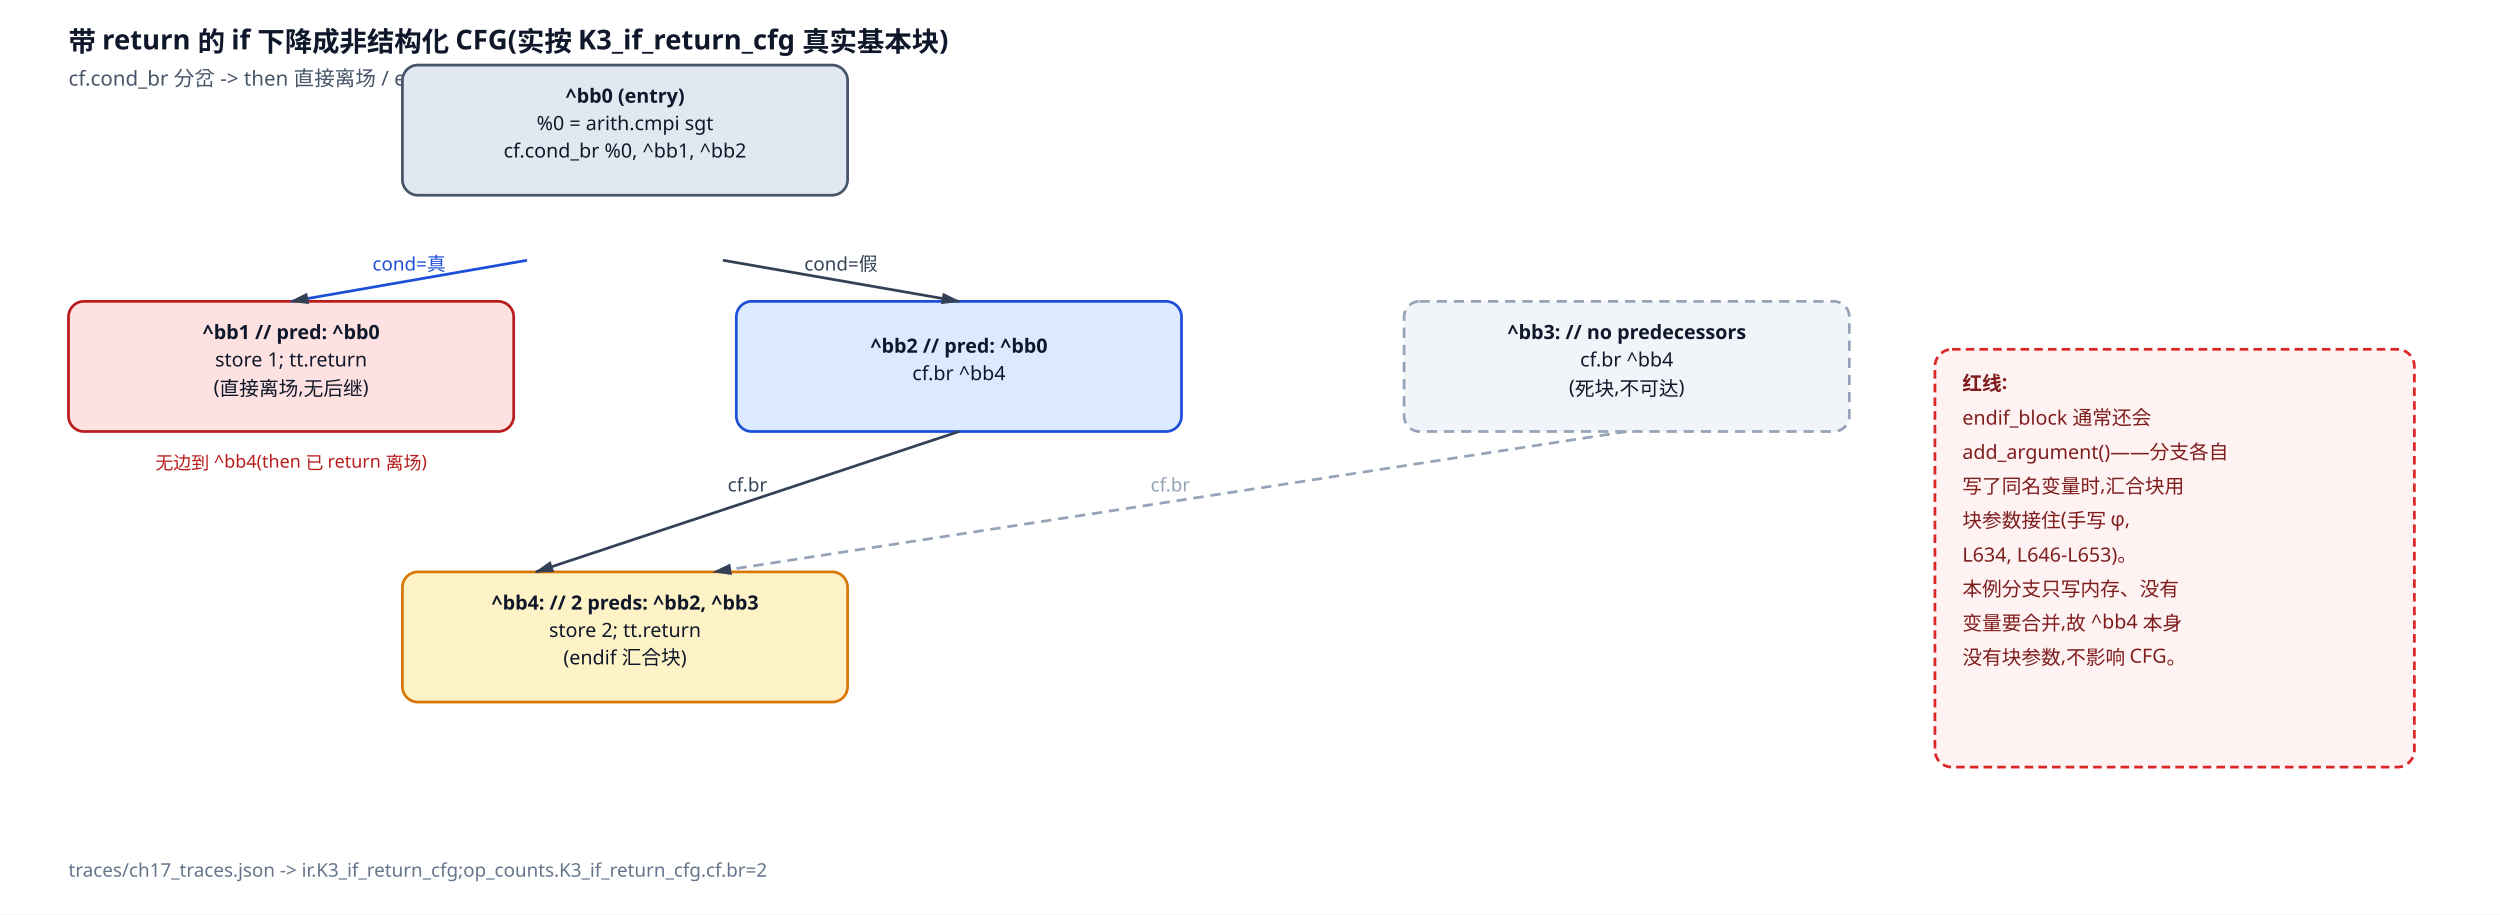
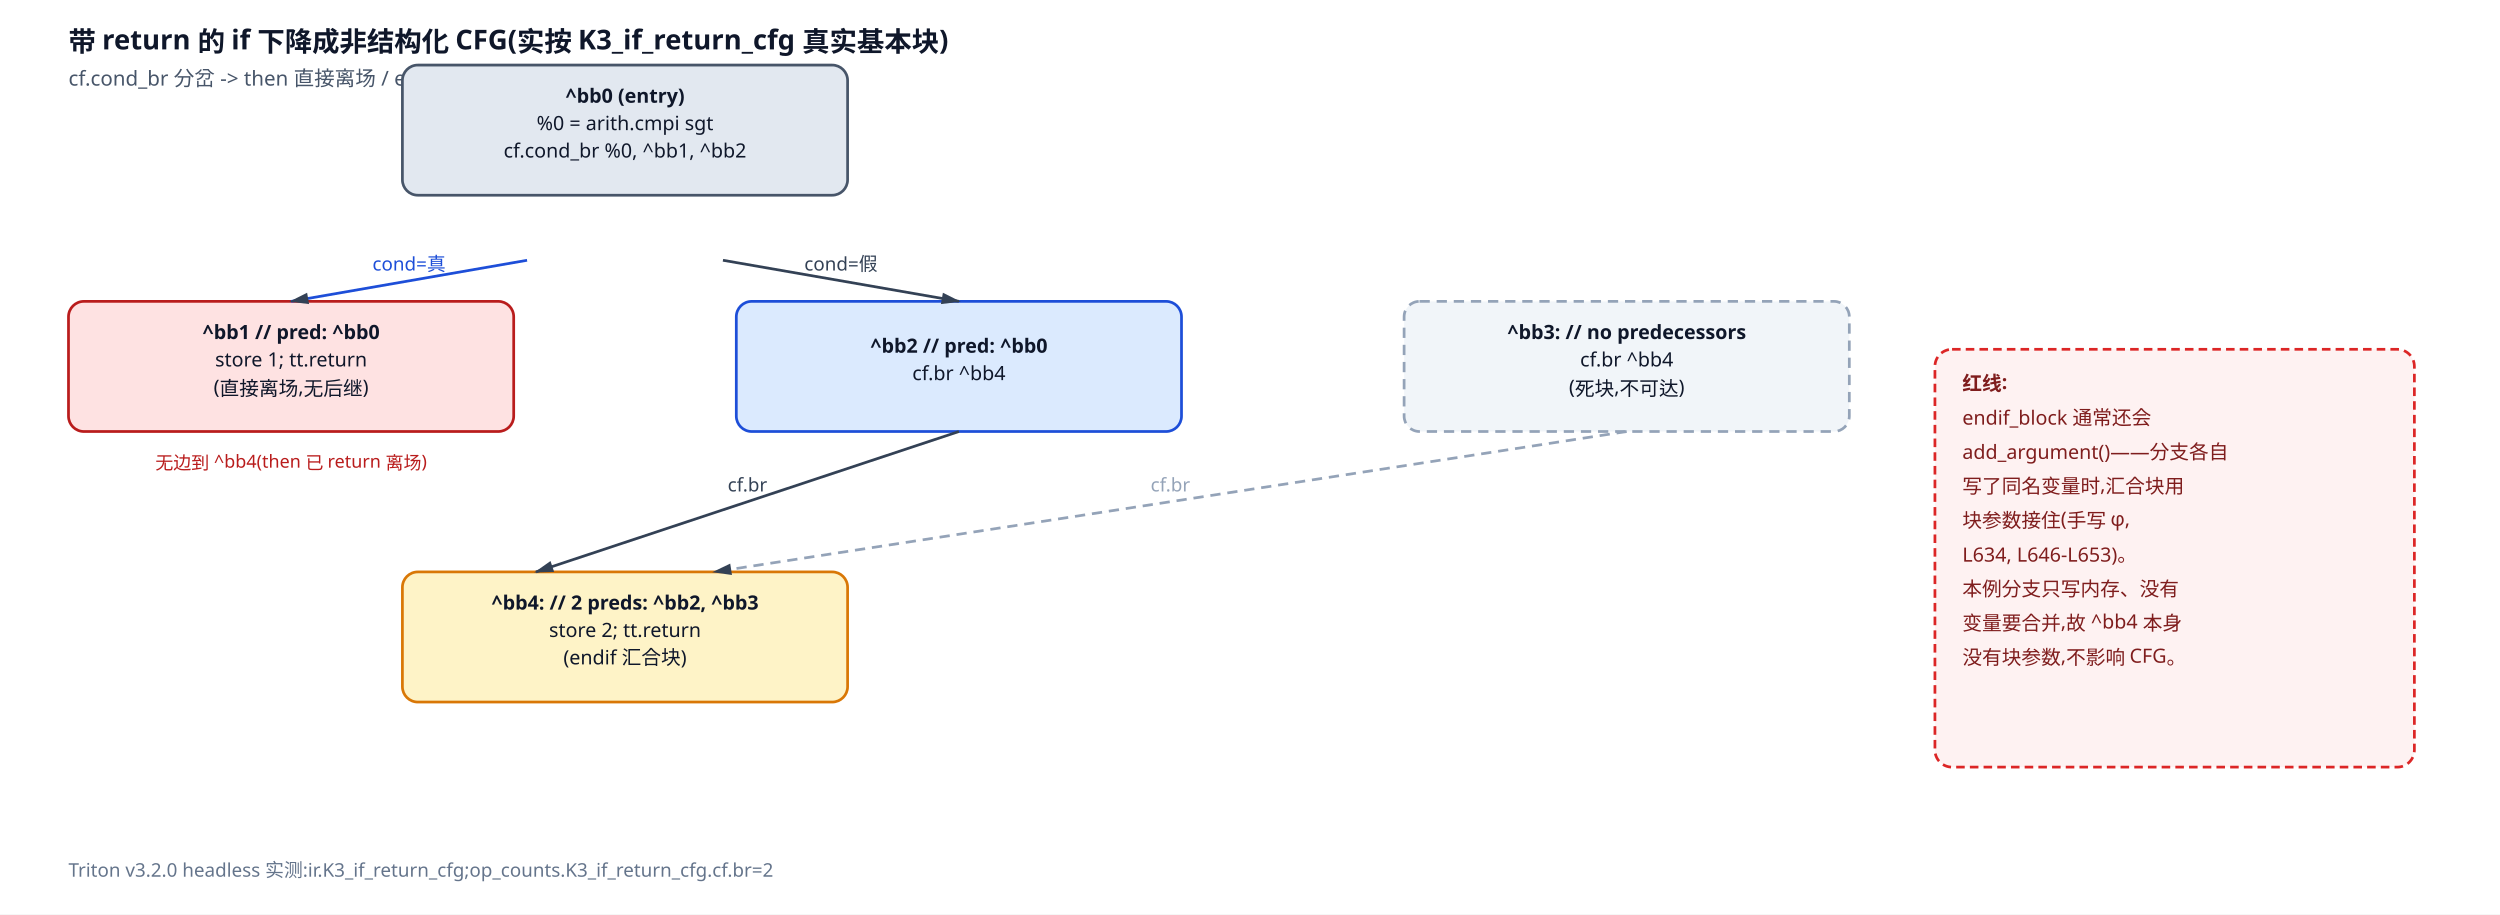
<svg xmlns="http://www.w3.org/2000/svg" viewBox="0 0 1460.0 534">
  <defs>
    <marker id="a" viewBox="0 0 10 6" refX="9" refY="3" markerWidth="7" markerHeight="5" orient="auto">
      <path d="M0,0 L10,3 L0,6 Z" fill="#334155" />
    </marker>
  </defs>
  <rect width="1460.0" height="534" fill="white" />
  <text x="40" y="30" font-family="sans-serif" font-size="16" font-weight="bold" fill="#0f172a">带 return 的 if 下降成非结构化 CFG(实按 K3_if_return_cfg 真实基本块)</text>
  <text x="40" y="50" font-family="sans-serif" font-size="12" fill="#475569">cf.cond_br 分岔 -&gt; then 直接离场 / else+死块汇入 endif;没有单一出口</text>
  <rect x="235.0" y="38.0" width="260" height="76" rx="9" fill="#e2e8f0" stroke="#475569" stroke-width="1.6" />
  <text x="365.0" y="60.0" text-anchor="middle" font-family="sans-serif" font-size="11.5" fill="#0f172a" font-weight="bold">^bb0 (entry)</text>
  <text x="365.0" y="76.0" text-anchor="middle" font-family="sans-serif" font-size="11.5" fill="#0f172a">%0 = arith.cmpi sgt</text>
  <text x="365.0" y="92.0" text-anchor="middle" font-family="sans-serif" font-size="11.5" fill="#0f172a">cf.cond_br %0, ^bb1, ^bb2</text>
  <rect x="40.0" y="176.0" width="260" height="76" rx="9" fill="#fee2e2" stroke="#b91c1c" stroke-width="1.6" />
  <text x="170.0" y="198.0" text-anchor="middle" font-family="sans-serif" font-size="11.5" fill="#0f172a" font-weight="bold">^bb1  // pred: ^bb0</text>
  <text x="170.0" y="214.0" text-anchor="middle" font-family="sans-serif" font-size="11.5" fill="#0f172a">store 1; tt.return</text>
  <text x="170.0" y="230.0" text-anchor="middle" font-family="sans-serif" font-size="11.5" fill="#0f172a">(直接离场,无后继)</text>
  <rect x="430.0" y="176.0" width="260" height="76" rx="9" fill="#dbeafe" stroke="#1d4ed8" stroke-width="1.6" />
  <text x="560.0" y="206.0" text-anchor="middle" font-family="sans-serif" font-size="11.5" fill="#0f172a" font-weight="bold">^bb2  // pred: ^bb0</text>
  <text x="560.0" y="222.0" text-anchor="middle" font-family="sans-serif" font-size="11.5" fill="#0f172a">cf.br ^bb4</text>
  <rect x="820.0" y="176.0" width="260" height="76" rx="9" fill="#f1f5f9" stroke="#94a3b8" stroke-width="1.6" stroke-dasharray="6,4" />
  <text x="950.0" y="198.0" text-anchor="middle" font-family="sans-serif" font-size="11.5" fill="#0f172a" font-weight="bold">^bb3:  // no predecessors</text>
  <text x="950.0" y="214.0" text-anchor="middle" font-family="sans-serif" font-size="11.5" fill="#0f172a">cf.br ^bb4</text>
  <text x="950.0" y="230.0" text-anchor="middle" font-family="sans-serif" font-size="11.5" fill="#0f172a">(死块,不可达)</text>
  <rect x="235.0" y="334.0" width="260" height="76" rx="9" fill="#fef3c7" stroke="#d97706" stroke-width="1.6" />
  <text x="365.0" y="356.0" text-anchor="middle" font-family="sans-serif" font-size="11.5" fill="#0f172a" font-weight="bold">^bb4:  // 2 preds: ^bb2, ^bb3</text>
  <text x="365.0" y="372.0" text-anchor="middle" font-family="sans-serif" font-size="11.5" fill="#0f172a">store 2; tt.return</text>
  <text x="365.0" y="388.0" text-anchor="middle" font-family="sans-serif" font-size="11.5" fill="#0f172a">(endif 汇合块)</text>
  <line x1="307.8" y1="152.0" x2="170.0" y2="176.0" stroke="#1d4ed8" stroke-width="1.6" marker-end="url(#a)" />
  <text x="238.9" y="158.0" text-anchor="middle" font-family="sans-serif" font-size="11" fill="#1d4ed8">cond=真</text>
  <line x1="422.2" y1="152.0" x2="560.0" y2="176.0" stroke="#334155" stroke-width="1.6" marker-end="url(#a)" />
  <text x="491.1" y="158.0" text-anchor="middle" font-family="sans-serif" font-size="11" fill="#334155">cond=假</text>
  <line x1="560.0" y1="252.0" x2="313.0" y2="334.0" stroke="#334155" stroke-width="1.6" marker-end="url(#a)" />
  <text x="436.5" y="287.0" text-anchor="middle" font-family="sans-serif" font-size="11" fill="#334155">cf.br</text>
  <line x1="950.0" y1="252.0" x2="417.0" y2="334.0" stroke="#94a3b8" stroke-width="1.6" marker-end="url(#a)" stroke-dasharray="6,4" />
  <text x="683.5" y="287.0" text-anchor="middle" font-family="sans-serif" font-size="11" fill="#94a3b8">cf.br</text>
  <text x="170.0" y="274.0" text-anchor="middle" font-family="sans-serif" font-size="10.5" fill="#b91c1c">无边到 ^bb4(then 已 return 离场)</text>
  <rect x="1130.0" y="204" width="280" height="244" rx="10" fill="#fef2f2" stroke="#dc2626" stroke-width="1.6" stroke-dasharray="5,3" />
  <text x="1146.0" y="228" font-family="sans-serif" font-size="11.5" font-weight="bold" fill="#7f1d1d">红线:</text>
  <text x="1146.0" y="248" font-family="sans-serif" font-size="11.5" font-weight="normal" fill="#7f1d1d">endif_block 通常还会</text>
  <text x="1146.0" y="268" font-family="sans-serif" font-size="11.5" font-weight="normal" fill="#7f1d1d">add_argument()——分支各自</text>
  <text x="1146.0" y="288" font-family="sans-serif" font-size="11.5" font-weight="normal" fill="#7f1d1d">写了同名变量时,汇合块用</text>
  <text x="1146.0" y="308" font-family="sans-serif" font-size="11.5" font-weight="normal" fill="#7f1d1d">块参数接住(手写 φ,</text>
  <text x="1146.0" y="328" font-family="sans-serif" font-size="11.5" font-weight="normal" fill="#7f1d1d">L634, L646-L653)。</text>
  <text x="1146.0" y="348" font-family="sans-serif" font-size="11.5" font-weight="normal" fill="#7f1d1d">本例分支只写内存、没有</text>
  <text x="1146.0" y="368" font-family="sans-serif" font-size="11.5" font-weight="normal" fill="#7f1d1d">变量要合并,故 ^bb4 本身</text>
  <text x="1146.0" y="388" font-family="sans-serif" font-size="11.5" font-weight="normal" fill="#7f1d1d">没有块参数,不影响 CFG。</text>
-   <text x="40" y="512" font-family="sans-serif" font-size="11" fill="#64748b">traces/ch17_traces.json -&gt; ir.K3_if_return_cfg;op_counts.K3_if_return_cfg.cf.br=2</text>
+   <text x="40" y="512" font-family="sans-serif" font-size="11" fill="#64748b">Triton v3.2.0 headless 实测:ir.K3_if_return_cfg;op_counts.K3_if_return_cfg.cf.br=2</text>
</svg>
